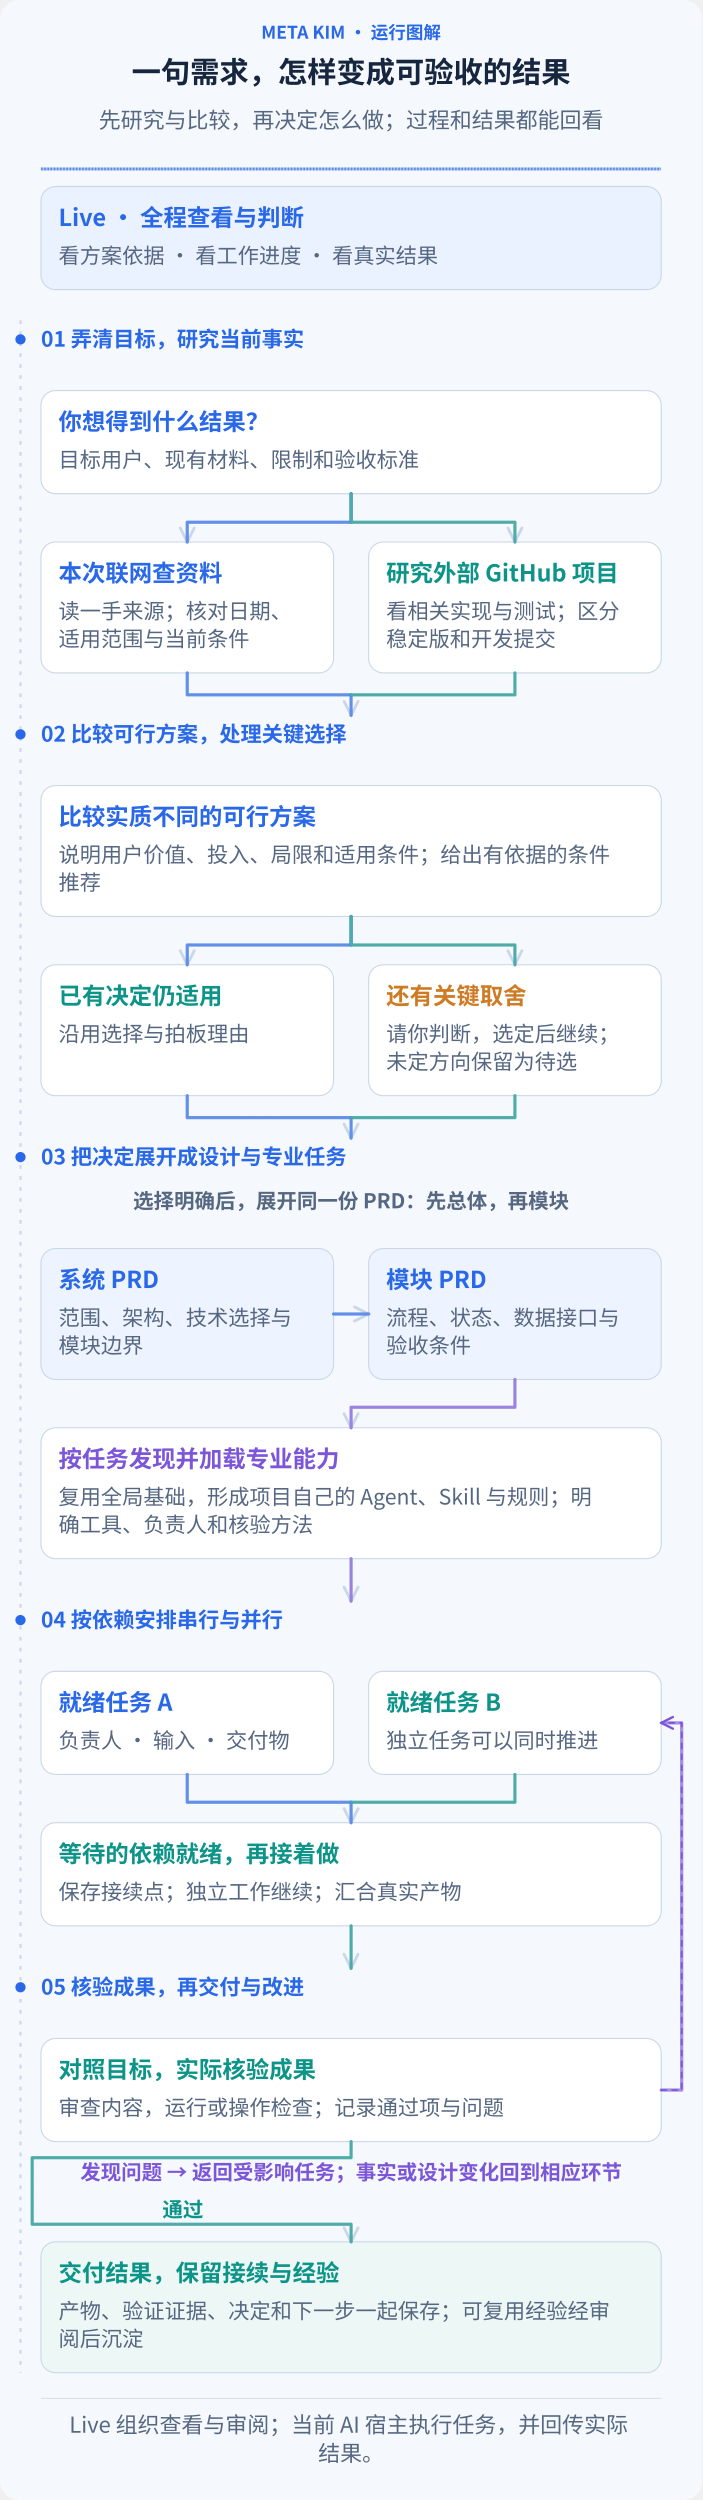
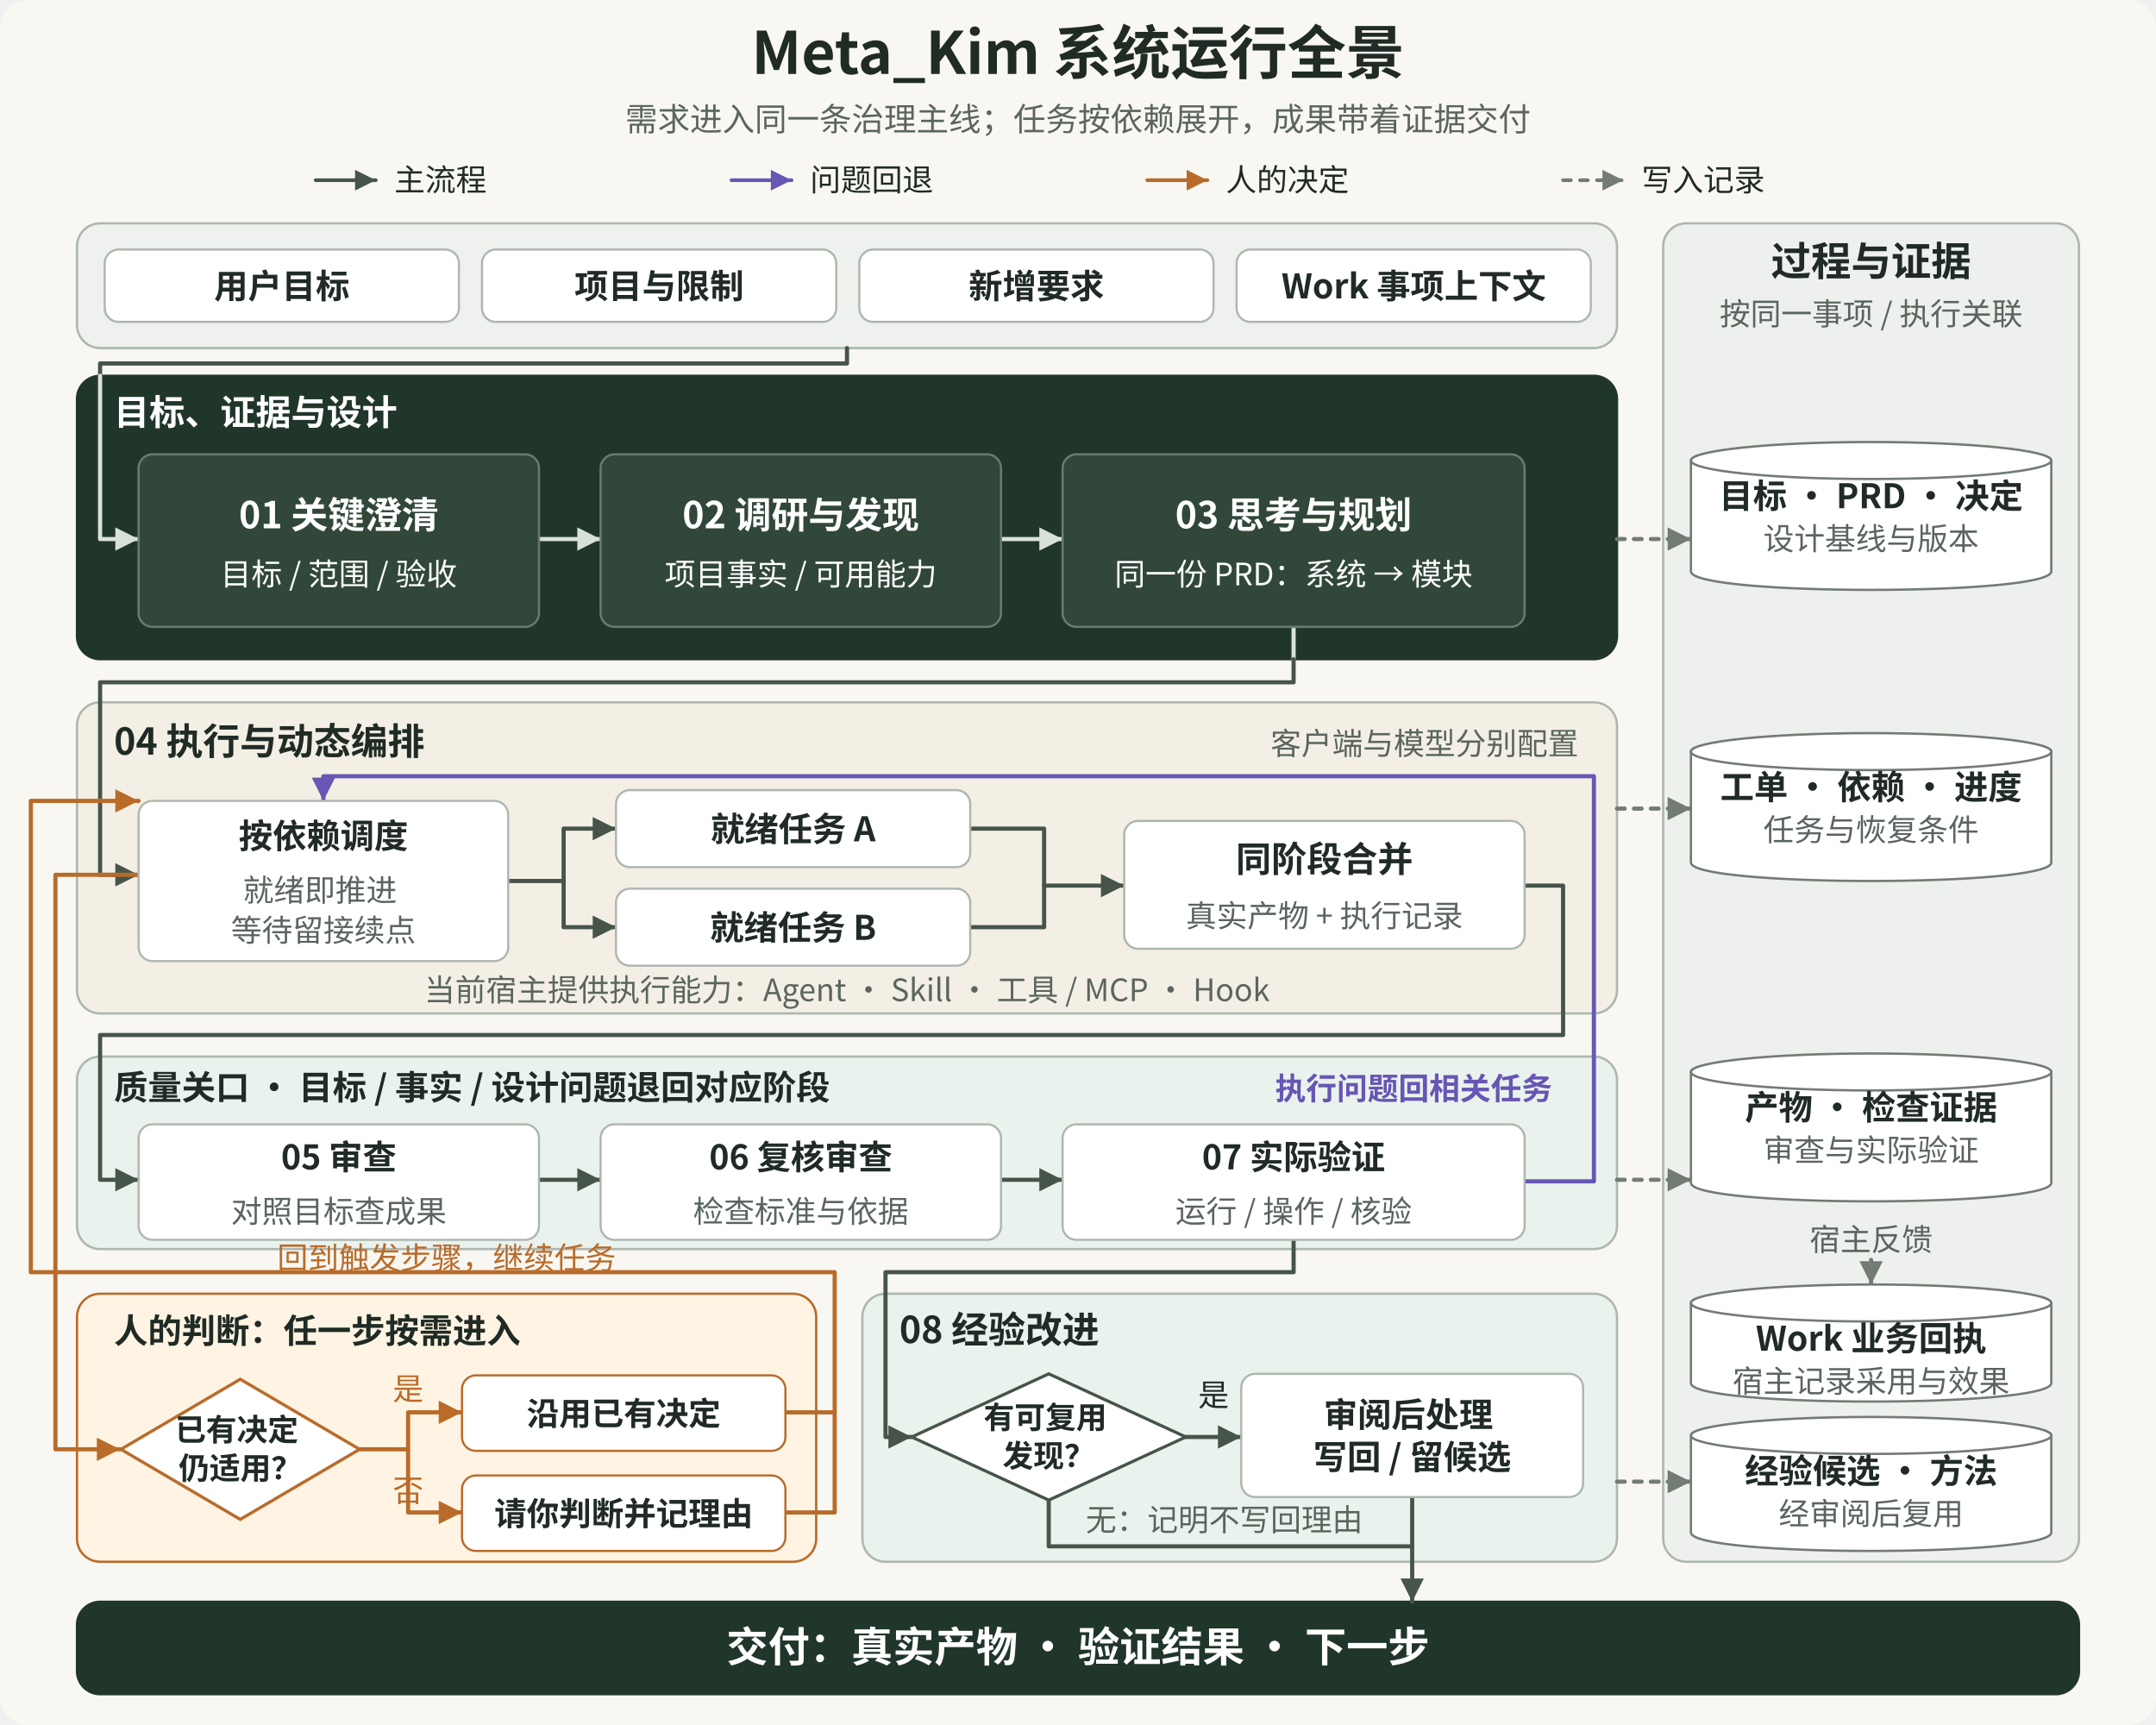
- <svg xmlns="http://www.w3.org/2000/svg" width="960" height="3418" viewBox="0 0 960 3418" role="img" aria-labelledby="title description" lang="zh-CN" xml:lang="zh-CN">
+ <svg xmlns="http://www.w3.org/2000/svg" width="1400" height="1120" viewBox="0 0 1400 1120" role="img" aria-labelledby="title desc" lang="zh-CN">
+   <style>text{font-family:"Noto Sans CJK SC","Microsoft YaHei",sans-serif}@media(prefers-reduced-motion:reduce){*{animation:none!important}}</style>
  <defs>
-     <marker id="arrow" viewBox="0 0 10 10" refX="9" refY="5" markerWidth="8" markerHeight="8" orient="auto-start-reverse">
-       <path d="M1 1L9 5L1 9" fill="none" stroke="#cad7e8" stroke-width="1.6" stroke-linecap="round" />
-     </marker>
-     <marker id="back-arrow" viewBox="0 0 10 10" refX="9" refY="5" markerWidth="8" markerHeight="8" orient="auto">
-       <path d="M1 1L9 5L1 9" fill="none" stroke="#7c56d8" stroke-width="1.6" stroke-linecap="round" />
+     <marker id="main" viewBox="0 0 10 10" refX="9" refY="5" markerWidth="7" markerHeight="7" orient="auto">
+       <path d="M1 1L9 5L1 9Z" fill="#46544a" />
+     </marker>
+     <marker id="human" viewBox="0 0 10 10" refX="9" refY="5" markerWidth="7" markerHeight="7" orient="auto">
+       <path d="M1 1L9 5L1 9Z" fill="#b96b2a" />
+     </marker>
+     <marker id="back" viewBox="0 0 10 10" refX="9" refY="5" markerWidth="7" markerHeight="7" orient="auto">
+       <path d="M1 1L9 5L1 9Z" fill="#6756b4" />
+     </marker>
+     <marker id="record" viewBox="0 0 10 10" refX="9" refY="5" markerWidth="7" markerHeight="7" orient="auto">
+       <path d="M1 1L9 5L1 9Z" fill="#737b75" />
+     </marker>
+     <marker id="light" viewBox="0 0 10 10" refX="9" refY="5" markerWidth="7" markerHeight="7" orient="auto">
+       <path d="M1 1L9 5L1 9Z" fill="#d8e1d9" />
    </marker>
  </defs>
-   <style>text{font-family:"Microsoft YaHei","Noto Sans CJK SC","PingFang SC",Arial,sans-serif}.clock{stroke-dasharray:1;stroke-dashoffset:0;animation:clock 36s linear infinite}@keyframes clock{from{stroke-dashoffset:1}to{stroke-dashoffset:0}}@keyframes m0{0%,1%{opacity:0}2.2%,97.8%{opacity:1}99%,100%{opacity:0}}.m0{opacity:0;animation:m0 36s ease-in-out infinite}
- @keyframes m1{0%,2%{opacity:0}3.2%,8.8%{opacity:1}10%,100%{opacity:0}}.m1{opacity:0;animation:m1 36s ease-in-out infinite}
- @keyframes m2{0%,11%{opacity:0}12.2%,21.8%{opacity:1}23%,100%{opacity:0}}.m2{opacity:0;animation:m2 36s ease-in-out infinite}
- @keyframes m3{0%,11%{opacity:0}12.2%,21.8%{opacity:1}23%,100%{opacity:0}}.m3{opacity:0;animation:m3 36s ease-in-out infinite}
- @keyframes m4{0%,8%{stroke-dashoffset:1;opacity:0}9%{opacity:1}14%,100%{stroke-dashoffset:0;opacity:.8}}.m4{stroke-dashoffset:0;opacity:.65;animation:m4 36s ease-in-out infinite}
- @keyframes m5{0%,8%{stroke-dashoffset:1;opacity:0}9%{opacity:1}14%,100%{stroke-dashoffset:0;opacity:.8}}.m5{stroke-dashoffset:0;opacity:.65;animation:m5 36s ease-in-out infinite}
- @keyframes m6{0%,24%{opacity:0}25.2%,34.8%{opacity:1}36%,100%{opacity:0}}.m6{opacity:0;animation:m6 36s ease-in-out infinite}
- @keyframes m7{0%,19%{stroke-dashoffset:1;opacity:0}20%{opacity:1}27%,100%{stroke-dashoffset:0;opacity:.8}}.m7{stroke-dashoffset:0;opacity:.65;animation:m7 36s ease-in-out infinite}
- @keyframes m8{0%,19%{stroke-dashoffset:1;opacity:0}20%{opacity:1}27%,100%{stroke-dashoffset:0;opacity:.8}}.m8{stroke-dashoffset:0;opacity:.65;animation:m8 36s ease-in-out infinite}
- @keyframes m9{0%,37%{opacity:0}38.2%,44.8%{opacity:1}46%,100%{opacity:0}}.m9{opacity:0;animation:m9 36s ease-in-out infinite}
- @keyframes m10{0%,37%{opacity:0}38.2%,44.8%{opacity:1}46%,100%{opacity:0}}.m10{opacity:0;animation:m10 36s ease-in-out infinite}
- @keyframes m11{0%,34%{stroke-dashoffset:1;opacity:0}35%{opacity:1}40%,100%{stroke-dashoffset:0;opacity:.8}}.m11{stroke-dashoffset:0;opacity:.65;animation:m11 36s ease-in-out infinite}
- @keyframes m12{0%,34%{stroke-dashoffset:1;opacity:0}35%{opacity:1}40%,100%{stroke-dashoffset:0;opacity:.8}}.m12{stroke-dashoffset:0;opacity:.65;animation:m12 36s ease-in-out infinite}
- @keyframes m13{0%,49%{opacity:0}50.2%,54.8%{opacity:1}56%,100%{opacity:0}}.m13{opacity:0;animation:m13 36s ease-in-out infinite}
- @keyframes m14{0%,57%{opacity:0}58.2%,62.8%{opacity:1}64%,100%{opacity:0}}.m14{opacity:0;animation:m14 36s ease-in-out infinite}
- @keyframes m15{0%,44%{stroke-dashoffset:1;opacity:0}45%{opacity:1}50%,100%{stroke-dashoffset:0;opacity:.8}}.m15{stroke-dashoffset:0;opacity:.65;animation:m15 36s ease-in-out infinite}
- @keyframes m16{0%,44%{stroke-dashoffset:1;opacity:0}45%{opacity:1}50%,100%{stroke-dashoffset:0;opacity:.8}}.m16{stroke-dashoffset:0;opacity:.65;animation:m16 36s ease-in-out infinite}
- @keyframes m17{0%,54%{stroke-dashoffset:1;opacity:0}55%{opacity:1}60%,100%{stroke-dashoffset:0;opacity:.8}}.m17{stroke-dashoffset:0;opacity:.65;animation:m17 36s ease-in-out infinite}
- @keyframes m18{0%,65%{opacity:0}66.2%,72.8%{opacity:1}74%,100%{opacity:0}}.m18{opacity:0;animation:m18 36s ease-in-out infinite}
- @keyframes m19{0%,62%{stroke-dashoffset:1;opacity:0}63%{opacity:1}67%,100%{stroke-dashoffset:0;opacity:.8}}.m19{stroke-dashoffset:0;opacity:.65;animation:m19 36s ease-in-out infinite}
- @keyframes m20{0%,75%{opacity:0}76.2%,81.8%{opacity:1}83%,100%{opacity:0}}.m20{opacity:0;animation:m20 36s ease-in-out infinite}
- @keyframes m21{0%,75%{opacity:0}76.2%,81.8%{opacity:1}83%,100%{opacity:0}}.m21{opacity:0;animation:m21 36s ease-in-out infinite}
- @keyframes m22{0%,71%{stroke-dashoffset:1;opacity:0}72%{opacity:1}76%,100%{stroke-dashoffset:0;opacity:.8}}.m22{stroke-dashoffset:0;opacity:.65;animation:m22 36s ease-in-out infinite}
- @keyframes m23{0%,82%{opacity:0}83.2%,85.8%{opacity:1}87%,100%{opacity:0}}.m23{opacity:0;animation:m23 36s ease-in-out infinite}
- @keyframes m24{0%,79%{stroke-dashoffset:1;opacity:0}80%{opacity:1}84%,100%{stroke-dashoffset:0;opacity:.8}}.m24{stroke-dashoffset:0;opacity:.65;animation:m24 36s ease-in-out infinite}
- @keyframes m25{0%,79%{stroke-dashoffset:1;opacity:0}80%{opacity:1}84%,100%{stroke-dashoffset:0;opacity:.8}}.m25{stroke-dashoffset:0;opacity:.65;animation:m25 36s ease-in-out infinite}
- @keyframes m26{0%,87%{opacity:0}88.2%,91.8%{opacity:1}93%,100%{opacity:0}}.m26{opacity:0;animation:m26 36s ease-in-out infinite}
- @keyframes m27{0%,85%{stroke-dashoffset:1;opacity:0}86%{opacity:1}89%,100%{stroke-dashoffset:0;opacity:.8}}.m27{stroke-dashoffset:0;opacity:.65;animation:m27 36s ease-in-out infinite}
- @keyframes m28{0%,90%{stroke-dashoffset:1;opacity:0}91%{opacity:1}94%{stroke-dashoffset:0;opacity:1}96%,100%{stroke-dashoffset:0;opacity:0}}.m28{stroke-dashoffset:0;opacity:.65;animation:m28 36s ease-in-out infinite}
- @keyframes m29{0%,94%{opacity:0}95.2%,97.8%{opacity:1}99%,100%{opacity:0}}.m29{opacity:0;animation:m29 36s ease-in-out infinite}
- @keyframes m30{0%,93%{stroke-dashoffset:1;opacity:0}94%{opacity:1}98%,100%{stroke-dashoffset:0;opacity:.8}}.m30{stroke-dashoffset:0;opacity:.65;animation:m30 36s ease-in-out infinite}@media(prefers-reduced-motion:reduce){*{animation:none!important}.focus,.clock{display:none}.completed{opacity:1}.progress{transform:scaleX(1)}.transfer{stroke-dashoffset:0;opacity:.45}}</style>
-   <rect width="960" height="3418" rx="26" fill="#f5f8fc" />
-   <path d="M28 438V3244" fill="none" stroke="#c9d8f0" stroke-width="3" stroke-dasharray="5 10" />
-   <text x="480" y="53" font-size="24" font-weight="700" fill="#2968e8" text-anchor="middle">
-     <tspan x="480" dy="0">META KIM · 运行图解</tspan>
-   </text>
-   <text x="480" y="113" font-size="40" font-weight="750" fill="#17263f" text-anchor="middle">
-     <tspan x="480" dy="0">一句需求，怎样变成可验收的结果</tspan>
-   </text>
-   <text x="480" y="175" font-size="30" font-weight="450" fill="#566782" text-anchor="middle">
-     <tspan x="480" dy="0">先研究与比较，再决定怎么做；过程和结果都能回看</tspan>
-   </text>
-   <path d="M56 231H904" stroke="#dce5f2" stroke-width="4" />
-   <path class="clock" pathLength="1" d="M56 231H904" stroke="#2968e8" stroke-width="4" />
-   <g class="node" data-label="Live · 全程查看与判断" data-box="56,255,848,141">
-     <rect x="56" y="255" width="848" height="141" rx="20" fill="#eaf1ff" stroke="#cad7e8" stroke-width="1.5" />
-     <rect class="focus m0" x="56" y="255" width="848" height="141" rx="20" fill="#2968e8" fill-opacity=".045" stroke="#2968e8" stroke-width="3" />
-     <text x="80" y="309" font-size="32" font-weight="700" fill="#2968e8" text-anchor="start">
-       <tspan x="80" dy="0">Live · 全程查看与判断</tspan>
-     </text>
-     <text x="80" y="360" font-size="29" font-weight="450" fill="#566782" text-anchor="start">
-       <tspan x="80" dy="0">看方案依据 · 看工作进度 · 看真实结果</tspan>
-     </text>
-   </g>
-   <circle cx="28" cy="464" r="7" fill="#2968e8" />
-   <text x="56" y="474" font-size="29" font-weight="700" fill="#2968e8" text-anchor="start">
-     <tspan x="56" dy="0">01  弄清目标，研究当前事实</tspan>
-   </text>
-   <g class="node" data-label="你想得到什么结果？" data-box="56,534,848,141">
-     <rect x="56" y="534" width="848" height="141" rx="20" fill="#fff" stroke="#cad7e8" stroke-width="1.5" />
-     <rect class="focus m1" x="56" y="534" width="848" height="141" rx="20" fill="#2968e8" fill-opacity=".045" stroke="#2968e8" stroke-width="3" />
-     <text x="80" y="588" font-size="32" font-weight="700" fill="#2968e8" text-anchor="start">
-       <tspan x="80" dy="0">你想得到什么结果？</tspan>
-     </text>
-     <text x="80" y="639" font-size="29" font-weight="450" fill="#566782" text-anchor="start">
-       <tspan x="80" dy="0">目标用户、现有材料、限制和验收标准</tspan>
-     </text>
-   </g>
-   <g class="node" data-label="本次联网查资料" data-box="56,741,400,179">
-     <rect x="56" y="741" width="400" height="179" rx="20" fill="#fff" stroke="#cad7e8" stroke-width="1.5" />
-     <rect class="focus m2" x="56" y="741" width="400" height="179" rx="20" fill="#2968e8" fill-opacity=".045" stroke="#2968e8" stroke-width="3" />
-     <text x="80" y="795" font-size="32" font-weight="700" fill="#2968e8" text-anchor="start">
-       <tspan x="80" dy="0">本次联网查资料</tspan>
-     </text>
-     <text x="80" y="846" font-size="29" font-weight="450" fill="#566782" text-anchor="start">
-       <tspan x="80" dy="0">读一手来源；核对日期、</tspan>
-       <tspan x="80" dy="38">适用范围与当前条件</tspan>
-     </text>
-   </g>
-   <g class="node" data-label="研究外部 GitHub 项目" data-box="504,741,400,179">
-     <rect x="504" y="741" width="400" height="179" rx="20" fill="#fff" stroke="#cad7e8" stroke-width="1.5" />
-     <rect class="focus m3" x="504" y="741" width="400" height="179" rx="20" fill="#0d9488" fill-opacity=".045" stroke="#0d9488" stroke-width="3" />
-     <text x="528" y="795" font-size="32" font-weight="700" fill="#0d9488" text-anchor="start">
-       <tspan x="528" dy="0">研究外部 GitHub 项目</tspan>
-     </text>
-     <text x="528" y="846" font-size="29" font-weight="450" fill="#566782" text-anchor="start">
-       <tspan x="528" dy="0">看相关实现与测试；区分</tspan>
-       <tspan x="528" dy="38">稳定版和开发提交</tspan>
-     </text>
-   </g>
-   <path d="M480 675V714H256V741" fill="none" stroke="#cad7e8" stroke-width="3" stroke-linecap="round" stroke-linejoin="round" marker-end="url(#arrow)" />
-   <path class="transfer m4" pathLength="1" d="M480 675V714H256V741" fill="none" stroke="#2968e8" stroke-width="4.5" stroke-dasharray="1" stroke-linecap="round" stroke-linejoin="round" />
-   <path d="M480 675V714H704V741" fill="none" stroke="#cad7e8" stroke-width="3" stroke-linecap="round" stroke-linejoin="round" marker-end="url(#arrow)" />
-   <path class="transfer m5" pathLength="1" d="M480 675V714H704V741" fill="none" stroke="#0d9488" stroke-width="4.5" stroke-dasharray="1" stroke-linecap="round" stroke-linejoin="round" />
-   <circle cx="28" cy="1004" r="7" fill="#2968e8" />
-   <text x="56" y="1014" font-size="29" font-weight="700" fill="#2968e8" text-anchor="start">
-     <tspan x="56" dy="0">02  比较可行方案，处理关键选择</tspan>
-   </text>
-   <g class="node" data-label="比较实质不同的可行方案" data-box="56,1074,848,179">
-     <rect x="56" y="1074" width="848" height="179" rx="20" fill="#fff" stroke="#cad7e8" stroke-width="1.5" />
-     <rect class="focus m6" x="56" y="1074" width="848" height="179" rx="20" fill="#2968e8" fill-opacity=".045" stroke="#2968e8" stroke-width="3" />
-     <text x="80" y="1128" font-size="32" font-weight="700" fill="#2968e8" text-anchor="start">
-       <tspan x="80" dy="0">比较实质不同的可行方案</tspan>
-     </text>
-     <text x="80" y="1179" font-size="29" font-weight="450" fill="#566782" text-anchor="start">
-       <tspan x="80" dy="0">说明用户价值、投入、局限和适用条件；给出有依据的条件</tspan>
-       <tspan x="80" dy="38">推荐</tspan>
-     </text>
-   </g>
-   <path d="M256 920V950H480V978" fill="none" stroke="#cad7e8" stroke-width="3" stroke-linecap="round" stroke-linejoin="round" marker-end="url(#arrow)" />
-   <path class="transfer m7" pathLength="1" d="M256 920V950H480V978" fill="none" stroke="#2968e8" stroke-width="4.5" stroke-dasharray="1" stroke-linecap="round" stroke-linejoin="round" />
-   <path d="M704 920V950H480" fill="none" stroke="#cad7e8" stroke-width="3" stroke-linecap="round" stroke-linejoin="round" />
-   <path class="transfer m8" pathLength="1" d="M704 920V950H480" fill="none" stroke="#0d9488" stroke-width="4.5" stroke-dasharray="1" stroke-linecap="round" stroke-linejoin="round" />
-   <g class="node" data-label="已有决定仍适用" data-box="56,1319,400,179">
-     <rect x="56" y="1319" width="400" height="179" rx="20" fill="#fff" stroke="#cad7e8" stroke-width="1.5" />
-     <rect class="focus m9" x="56" y="1319" width="400" height="179" rx="20" fill="#0d9488" fill-opacity=".045" stroke="#0d9488" stroke-width="3" />
-     <text x="80" y="1373" font-size="32" font-weight="700" fill="#0d9488" text-anchor="start">
-       <tspan x="80" dy="0">已有决定仍适用</tspan>
-     </text>
-     <text x="80" y="1424" font-size="29" font-weight="450" fill="#566782" text-anchor="start">
-       <tspan x="80" dy="0">沿用选择与拍板理由</tspan>
-     </text>
-   </g>
-   <g class="node" data-label="还有关键取舍" data-box="504,1319,400,179">
-     <rect x="504" y="1319" width="400" height="179" rx="20" fill="#fff" stroke="#cad7e8" stroke-width="1.5" />
-     <rect class="focus m10" x="504" y="1319" width="400" height="179" rx="20" fill="#ce7b24" fill-opacity=".045" stroke="#ce7b24" stroke-width="3" />
-     <text x="528" y="1373" font-size="32" font-weight="700" fill="#ce7b24" text-anchor="start">
-       <tspan x="528" dy="0">还有关键取舍</tspan>
-     </text>
-     <text x="528" y="1424" font-size="29" font-weight="450" fill="#566782" text-anchor="start">
-       <tspan x="528" dy="0">请你判断，选定后继续；</tspan>
-       <tspan x="528" dy="38">未定方向保留为待选</tspan>
-     </text>
-   </g>
-   <path d="M480 1253V1292H256V1319" fill="none" stroke="#cad7e8" stroke-width="3" stroke-linecap="round" stroke-linejoin="round" marker-end="url(#arrow)" />
-   <path class="transfer m11" pathLength="1" d="M480 1253V1292H256V1319" fill="none" stroke="#2968e8" stroke-width="4.5" stroke-dasharray="1" stroke-linecap="round" stroke-linejoin="round" />
-   <path d="M480 1253V1292H704V1319" fill="none" stroke="#cad7e8" stroke-width="3" stroke-linecap="round" stroke-linejoin="round" marker-end="url(#arrow)" />
-   <path class="transfer m12" pathLength="1" d="M480 1253V1292H704V1319" fill="none" stroke="#0d9488" stroke-width="4.5" stroke-dasharray="1" stroke-linecap="round" stroke-linejoin="round" />
-   <circle cx="28" cy="1582" r="7" fill="#2968e8" />
-   <text x="56" y="1592" font-size="29" font-weight="700" fill="#2968e8" text-anchor="start">
-     <tspan x="56" dy="0">03  把决定展开成设计与专业任务</tspan>
-   </text>
-   <text x="480" y="1652" font-size="28" font-weight="650" fill="#566782" text-anchor="middle">
-     <tspan x="480" dy="0">选择明确后，展开同一份 PRD：先总体，再模块</tspan>
-   </text>
-   <g class="node" data-label="系统 PRD" data-box="56,1707,400,179">
-     <rect x="56" y="1707" width="400" height="179" rx="20" fill="#eef4ff" stroke="#cad7e8" stroke-width="1.5" />
-     <rect class="focus m13" x="56" y="1707" width="400" height="179" rx="20" fill="#2968e8" fill-opacity=".045" stroke="#2968e8" stroke-width="3" />
-     <text x="80" y="1761" font-size="32" font-weight="700" fill="#2968e8" text-anchor="start">
-       <tspan x="80" dy="0">系统 PRD</tspan>
-     </text>
-     <text x="80" y="1812" font-size="29" font-weight="450" fill="#566782" text-anchor="start">
-       <tspan x="80" dy="0">范围、架构、技术选择与</tspan>
-       <tspan x="80" dy="38">模块边界</tspan>
-     </text>
-   </g>
-   <g class="node" data-label="模块 PRD" data-box="504,1707,400,179">
-     <rect x="504" y="1707" width="400" height="179" rx="20" fill="#eef4ff" stroke="#cad7e8" stroke-width="1.5" />
-     <rect class="focus m14" x="504" y="1707" width="400" height="179" rx="20" fill="#2968e8" fill-opacity=".045" stroke="#2968e8" stroke-width="3" />
-     <text x="528" y="1761" font-size="32" font-weight="700" fill="#2968e8" text-anchor="start">
-       <tspan x="528" dy="0">模块 PRD</tspan>
-     </text>
-     <text x="528" y="1812" font-size="29" font-weight="450" fill="#566782" text-anchor="start">
-       <tspan x="528" dy="0">流程、状态、数据接口与</tspan>
-       <tspan x="528" dy="38">验收条件</tspan>
-     </text>
-   </g>
-   <path d="M256 1498V1528H480V1556" fill="none" stroke="#cad7e8" stroke-width="3" stroke-linecap="round" stroke-linejoin="round" marker-end="url(#arrow)" />
-   <path class="transfer m15" pathLength="1" d="M256 1498V1528H480V1556" fill="none" stroke="#2968e8" stroke-width="4.5" stroke-dasharray="1" stroke-linecap="round" stroke-linejoin="round" />
-   <path d="M704 1498V1528H480" fill="none" stroke="#cad7e8" stroke-width="3" stroke-linecap="round" stroke-linejoin="round" />
-   <path class="transfer m16" pathLength="1" d="M704 1498V1528H480" fill="none" stroke="#0d9488" stroke-width="4.5" stroke-dasharray="1" stroke-linecap="round" stroke-linejoin="round" />
-   <path d="M456 1796.5H504" fill="none" stroke="#cad7e8" stroke-width="3" stroke-linecap="round" stroke-linejoin="round" marker-end="url(#arrow)" />
-   <path class="transfer m17" pathLength="1" d="M456 1796.5H504" fill="none" stroke="#2968e8" stroke-width="4.5" stroke-dasharray="1" stroke-linecap="round" stroke-linejoin="round" />
-   <g class="node" data-label="按任务发现并加载专业能力" data-box="56,1952,848,179">
-     <rect x="56" y="1952" width="848" height="179" rx="20" fill="#fff" stroke="#cad7e8" stroke-width="1.5" />
-     <rect class="focus m18" x="56" y="1952" width="848" height="179" rx="20" fill="#7c56d8" fill-opacity=".045" stroke="#7c56d8" stroke-width="3" />
-     <text x="80" y="2006" font-size="32" font-weight="700" fill="#7c56d8" text-anchor="start">
-       <tspan x="80" dy="0">按任务发现并加载专业能力</tspan>
-     </text>
-     <text x="80" y="2057" font-size="29" font-weight="450" fill="#566782" text-anchor="start">
-       <tspan x="80" dy="0">复用全局基础，形成项目自己的 Agent、Skill 与规则；明</tspan>
-       <tspan x="80" dy="38">确工具、负责人和核验方法</tspan>
-     </text>
-   </g>
-   <path d="M704 1886V1924H480V1952" fill="none" stroke="#cad7e8" stroke-width="3" stroke-linecap="round" stroke-linejoin="round" marker-end="url(#arrow)" />
-   <path class="transfer m19" pathLength="1" d="M704 1886V1924H480V1952" fill="none" stroke="#7c56d8" stroke-width="4.5" stroke-dasharray="1" stroke-linecap="round" stroke-linejoin="round" />
-   <circle cx="28" cy="2215" r="7" fill="#2968e8" />
-   <text x="56" y="2225" font-size="29" font-weight="700" fill="#2968e8" text-anchor="start">
-     <tspan x="56" dy="0">04  按依赖安排串行与并行</tspan>
-   </text>
-   <g class="node" data-label="就绪任务 A" data-box="56,2285,400,141">
-     <rect x="56" y="2285" width="400" height="141" rx="20" fill="#fff" stroke="#cad7e8" stroke-width="1.5" />
-     <rect class="focus m20" x="56" y="2285" width="400" height="141" rx="20" fill="#2968e8" fill-opacity=".045" stroke="#2968e8" stroke-width="3" />
-     <text x="80" y="2339" font-size="32" font-weight="700" fill="#2968e8" text-anchor="start">
-       <tspan x="80" dy="0">就绪任务 A</tspan>
-     </text>
-     <text x="80" y="2390" font-size="29" font-weight="450" fill="#566782" text-anchor="start">
-       <tspan x="80" dy="0">负责人 · 输入 · 交付物</tspan>
-     </text>
-   </g>
-   <g class="node" data-label="就绪任务 B" data-box="504,2285,400,141">
-     <rect x="504" y="2285" width="400" height="141" rx="20" fill="#fff" stroke="#cad7e8" stroke-width="1.5" />
-     <rect class="focus m21" x="504" y="2285" width="400" height="141" rx="20" fill="#0d9488" fill-opacity=".045" stroke="#0d9488" stroke-width="3" />
-     <text x="528" y="2339" font-size="32" font-weight="700" fill="#0d9488" text-anchor="start">
-       <tspan x="528" dy="0">就绪任务 B</tspan>
-     </text>
-     <text x="528" y="2390" font-size="29" font-weight="450" fill="#566782" text-anchor="start">
-       <tspan x="528" dy="0">独立任务可以同时推进</tspan>
-     </text>
-   </g>
-   <path d="M480 2131V2189" fill="none" stroke="#cad7e8" stroke-width="3" stroke-linecap="round" stroke-linejoin="round" marker-end="url(#arrow)" />
-   <path class="transfer m22" pathLength="1" d="M480 2131V2189" fill="none" stroke="#7c56d8" stroke-width="4.5" stroke-dasharray="1" stroke-linecap="round" stroke-linejoin="round" />
-   <g class="node" data-label="等待的依赖就绪，再接着做" data-box="56,2492,848,141">
-     <rect x="56" y="2492" width="848" height="141" rx="20" fill="#fff" stroke="#cad7e8" stroke-width="1.5" />
-     <rect class="focus m23" x="56" y="2492" width="848" height="141" rx="20" fill="#0d9488" fill-opacity=".045" stroke="#0d9488" stroke-width="3" />
-     <text x="80" y="2546" font-size="32" font-weight="700" fill="#0d9488" text-anchor="start">
-       <tspan x="80" dy="0">等待的依赖就绪，再接着做</tspan>
-     </text>
-     <text x="80" y="2597" font-size="29" font-weight="450" fill="#566782" text-anchor="start">
-       <tspan x="80" dy="0">保存接续点；独立工作继续；汇合真实产物</tspan>
-     </text>
-   </g>
-   <path d="M256 2426V2464H480V2492" fill="none" stroke="#cad7e8" stroke-width="3" stroke-linecap="round" stroke-linejoin="round" marker-end="url(#arrow)" />
-   <path class="transfer m24" pathLength="1" d="M256 2426V2464H480V2492" fill="none" stroke="#2968e8" stroke-width="4.5" stroke-dasharray="1" stroke-linecap="round" stroke-linejoin="round" />
-   <path d="M704 2426V2464H480" fill="none" stroke="#cad7e8" stroke-width="3" stroke-linecap="round" stroke-linejoin="round" />
-   <path class="transfer m25" pathLength="1" d="M704 2426V2464H480" fill="none" stroke="#0d9488" stroke-width="4.5" stroke-dasharray="1" stroke-linecap="round" stroke-linejoin="round" />
-   <circle cx="28" cy="2717" r="7" fill="#2968e8" />
-   <text x="56" y="2727" font-size="29" font-weight="700" fill="#2968e8" text-anchor="start">
-     <tspan x="56" dy="0">05  核验成果，再交付与改进</tspan>
-   </text>
-   <g class="node" data-label="对照目标，实际核验成果" data-box="56,2787,848,141">
-     <rect x="56" y="2787" width="848" height="141" rx="20" fill="#fff" stroke="#cad7e8" stroke-width="1.5" />
-     <rect class="focus m26" x="56" y="2787" width="848" height="141" rx="20" fill="#0d9488" fill-opacity=".045" stroke="#0d9488" stroke-width="3" />
-     <text x="80" y="2841" font-size="32" font-weight="700" fill="#0d9488" text-anchor="start">
-       <tspan x="80" dy="0">对照目标，实际核验成果</tspan>
-     </text>
-     <text x="80" y="2892" font-size="29" font-weight="450" fill="#566782" text-anchor="start">
-       <tspan x="80" dy="0">审查内容，运行或操作检查；记录通过项与问题</tspan>
-     </text>
-   </g>
-   <path d="M480 2633V2691" fill="none" stroke="#cad7e8" stroke-width="3" stroke-linecap="round" stroke-linejoin="round" marker-end="url(#arrow)" />
-   <path class="transfer m27" pathLength="1" d="M480 2633V2691" fill="none" stroke="#0d9488" stroke-width="4.5" stroke-dasharray="1" stroke-linecap="round" stroke-linejoin="round" />
-   <text x="480" y="2980" font-size="28" font-weight="650" fill="#7c56d8" text-anchor="middle">
-     <tspan x="480" dy="0">发现问题 → 返回受影响任务；事实或设计变化回到相应环节</tspan>
-   </text>
-   <path d="M904 2857.5H932V2355.5H904" fill="none" stroke="#7c56d8" stroke-width="2.5" stroke-linecap="round" stroke-linejoin="round" stroke-dasharray="7 8" marker-end="url(#back-arrow)" />
-   <path class="transfer m28" pathLength="1" d="M904 2857.5H932V2355.5H904" fill="none" stroke="#7c56d8" stroke-width="4.5" stroke-dasharray="1" stroke-linecap="round" stroke-linejoin="round" />
-   <g class="node" data-label="交付结果，保留接续与经验" data-box="56,3065,848,179">
-     <rect x="56" y="3065" width="848" height="179" rx="20" fill="#edf8f6" stroke="#cad7e8" stroke-width="1.5" />
-     <rect class="focus m29" x="56" y="3065" width="848" height="179" rx="20" fill="#0d9488" fill-opacity=".045" stroke="#0d9488" stroke-width="3" />
-     <text x="80" y="3119" font-size="32" font-weight="700" fill="#0d9488" text-anchor="start">
-       <tspan x="80" dy="0">交付结果，保留接续与经验</tspan>
-     </text>
-     <text x="80" y="3170" font-size="29" font-weight="450" fill="#566782" text-anchor="start">
-       <tspan x="80" dy="0">产物、验证证据、决定和下一步一起保存；可复用经验经审</tspan>
-       <tspan x="80" dy="38">阅后沉淀</tspan>
-     </text>
-   </g>
-   <path d="M480 2928V2950H44V3041H480V3065" fill="none" stroke="#cad7e8" stroke-width="3" stroke-linecap="round" stroke-linejoin="round" marker-end="url(#arrow)" />
-   <path class="transfer m30" pathLength="1" d="M480 2928V2950H44V3041H480V3065" fill="none" stroke="#0d9488" stroke-width="4.5" stroke-dasharray="1" stroke-linecap="round" stroke-linejoin="round" />
-   <text x="250" y="3031" font-size="28" font-weight="700" fill="#0d9488" text-anchor="middle">
-     <tspan x="250" dy="0">通过</tspan>
-   </text>
-   <path d="M56 3279H904" stroke="#cad7e8" />
-   <text x="480" y="3326" font-size="30" font-weight="450" fill="#566782" text-anchor="middle">
-     <tspan x="480" dy="0">Live 组织查看与审阅；当前 AI 宿主执行任务，并回传实际</tspan>
-     <tspan x="480" dy="39">结果。</tspan>
+   <rect width="1400" height="1120" rx="18" fill="#f8f7f2" />
+   <rect x="50" y="145" width="1000" height="81" rx="15" fill="#eef1ed" stroke="#aeb7af" stroke-width="1.5" />
+   <rect x="50" y="244" width="1000" height="184" rx="15" fill="#21362b" stroke="#21362b" stroke-width="1.5" />
+   <rect x="50" y="456" width="1000" height="202" rx="15" fill="#f3efe4" stroke="#aeb7af" stroke-width="1.5" />
+   <rect x="50" y="686" width="1000" height="125" rx="15" fill="#eaf2ed" stroke="#aeb7af" stroke-width="1.5" />
+   <rect x="50" y="840" width="480" height="174" rx="15" fill="#fff4e3" stroke="#b96b2a" stroke-width="1.5" />
+   <rect x="560" y="840" width="490" height="174" rx="15" fill="#eaf2ed" stroke="#aeb7af" stroke-width="1.5" />
+   <rect x="1080" y="145" width="270" height="869" rx="15" fill="#edf0ed" stroke="#aeb7af" stroke-width="1.5" />
+   <rect x="50" y="1040" width="1300" height="60" rx="15" fill="#21362b" stroke="#21362b" stroke-width="1.5" />
+   <path d="M205 117 L244 117" fill="none" stroke="#46544a" stroke-width="2.4" stroke-linecap="round" stroke-linejoin="round" marker-end="url(#main)" />
+   <path d="M475 117 L514 117" fill="none" stroke="#6756b4" stroke-width="2.4" stroke-linecap="round" stroke-linejoin="round" marker-end="url(#back)" />
+   <path d="M745 117 L784 117" fill="none" stroke="#b96b2a" stroke-width="2.4" stroke-linecap="round" stroke-linejoin="round" marker-end="url(#human)" />
+   <path d="M1015 117 L1054 117" fill="none" stroke="#737b75" stroke-width="2.4" stroke-linecap="round" stroke-linejoin="round" stroke-dasharray="5 6" marker-end="url(#record)" />
+   <path d="M550 226 L550 236 L65 236 L65 244" fill="none" stroke="#46544a" stroke-width="2.7" stroke-linecap="round" stroke-linejoin="round" />
+   <path d="M65 244 L65 350 L90 350" fill="none" stroke="#d8e1d9" stroke-width="2.7" stroke-linecap="round" stroke-linejoin="round" marker-end="url(#light)" />
+   <path d="M350 350 L390 350" fill="none" stroke="#d8e1d9" stroke-width="2.7" stroke-linecap="round" stroke-linejoin="round" marker-end="url(#light)" />
+   <path d="M650 350 L690 350" fill="none" stroke="#d8e1d9" stroke-width="2.7" stroke-linecap="round" stroke-linejoin="round" marker-end="url(#light)" />
+   <path d="M840 407 L840 428" fill="none" stroke="#d8e1d9" stroke-width="2.7" stroke-linecap="round" stroke-linejoin="round" />
+   <path d="M840 428 L840 443 L65 443 L65 568 L90 568" fill="none" stroke="#46544a" stroke-width="2.7" stroke-linecap="round" stroke-linejoin="round" marker-end="url(#main)" />
+   <path d="M330 572 L366 572 L366 538 L400 538" fill="none" stroke="#46544a" stroke-width="2.7" stroke-linecap="round" stroke-linejoin="round" marker-end="url(#main)" />
+   <path d="M366 572 L366 602 L400 602" fill="none" stroke="#46544a" stroke-width="2.7" stroke-linecap="round" stroke-linejoin="round" marker-end="url(#main)" />
+   <path d="M630 538 L678 538 L678 575 L730 575" fill="none" stroke="#46544a" stroke-width="2.7" stroke-linecap="round" stroke-linejoin="round" marker-end="url(#main)" />
+   <path d="M630 602 L678 602 L678 575" fill="none" stroke="#46544a" stroke-width="2.7" stroke-linecap="round" stroke-linejoin="round" />
+   <path d="M990 575 L1015 575 L1015 672 L65 672 L65 766 L90 766" fill="none" stroke="#46544a" stroke-width="2.7" stroke-linecap="round" stroke-linejoin="round" marker-end="url(#main)" />
+   <path d="M350 766 L390 766" fill="none" stroke="#46544a" stroke-width="2.7" stroke-linecap="round" stroke-linejoin="round" marker-end="url(#main)" />
+   <path d="M650 766 L690 766" fill="none" stroke="#46544a" stroke-width="2.7" stroke-linecap="round" stroke-linejoin="round" marker-end="url(#main)" />
+   <path d="M990 767 L1035 767 L1035 504 L210 504 L210 520" fill="none" stroke="#6756b4" stroke-width="2.7" stroke-linecap="round" stroke-linejoin="round" marker-end="url(#back)" />
+   <path d="M90 568 L36 568 L36 941 L78 941" fill="none" stroke="#b96b2a" stroke-width="2.7" stroke-linecap="round" stroke-linejoin="round" marker-end="url(#human)" />
+   <path d="M234 941 L265 941 L265 917 L300 917" fill="none" stroke="#b96b2a" stroke-width="2.7" stroke-linecap="round" stroke-linejoin="round" marker-end="url(#human)" />
+   <path d="M265 941 L265 982 L300 982" fill="none" stroke="#b96b2a" stroke-width="2.7" stroke-linecap="round" stroke-linejoin="round" marker-end="url(#human)" />
+   <path d="M510 917 L542 917 L542 826 L20 826 L20 520 L90 520" fill="none" stroke="#b96b2a" stroke-width="2.7" stroke-linecap="round" stroke-linejoin="round" marker-end="url(#human)" />
+   <path d="M510 982 L542 982 L542 917" fill="none" stroke="#b96b2a" stroke-width="2.7" stroke-linecap="round" stroke-linejoin="round" />
+   <path d="M840 799 L840 826 L575 826 L575 933 L592 933" fill="none" stroke="#46544a" stroke-width="2.7" stroke-linecap="round" stroke-linejoin="round" marker-end="url(#main)" />
+   <path d="M770 933 L806 933" fill="none" stroke="#46544a" stroke-width="2.7" stroke-linecap="round" stroke-linejoin="round" marker-end="url(#main)" />
+   <path d="M681 974 L681 1004 L917 1004" fill="none" stroke="#46544a" stroke-width="2.7" stroke-linecap="round" stroke-linejoin="round" />
+   <path d="M917 972 L917 1040" fill="none" stroke="#46544a" stroke-width="2.7" stroke-linecap="round" stroke-linejoin="round" marker-end="url(#main)" />
+   <path d="M1215 818 L1215 834" fill="none" stroke="#737b75" stroke-width="2.7" stroke-linecap="round" stroke-linejoin="round" stroke-dasharray="5 6" marker-end="url(#record)" />
+   <path d="M1050 350 L1098 350" fill="none" stroke="#737b75" stroke-width="2.7" stroke-linecap="round" stroke-linejoin="round" stroke-dasharray="5 6" marker-end="url(#record)" />
+   <path d="M1050 525 L1098 525" fill="none" stroke="#737b75" stroke-width="2.7" stroke-linecap="round" stroke-linejoin="round" stroke-dasharray="5 6" marker-end="url(#record)" />
+   <path d="M1050 766 L1098 766" fill="none" stroke="#737b75" stroke-width="2.7" stroke-linecap="round" stroke-linejoin="round" stroke-dasharray="5 6" marker-end="url(#record)" />
+   <path d="M1050 962 L1098 962" fill="none" stroke="#737b75" stroke-width="2.7" stroke-linecap="round" stroke-linejoin="round" stroke-dasharray="5 6" marker-end="url(#record)" />
+   <g data-box="68,162,230,47" data-label="用户目标">
+     <rect x="68" y="162" width="230" height="47" rx="9" fill="#fff" stroke="#aeb7af" stroke-width="1.4" />
+   </g>
+   <g data-box="313,162,230,47" data-label="项目与限制">
+     <rect x="313" y="162" width="230" height="47" rx="9" fill="#fff" stroke="#aeb7af" stroke-width="1.4" />
+   </g>
+   <g data-box="558,162,230,47" data-label="新增要求">
+     <rect x="558" y="162" width="230" height="47" rx="9" fill="#fff" stroke="#aeb7af" stroke-width="1.4" />
+   </g>
+   <g data-box="803,162,230,47" data-label="Work 事项上下文">
+     <rect x="803" y="162" width="230" height="47" rx="9" fill="#fff" stroke="#aeb7af" stroke-width="1.4" />
+   </g>
+   <g data-box="90,295,260,112" data-label="01 关键澄清">
+     <rect x="90" y="295" width="260" height="112" rx="9" fill="#31473a" stroke="#687d6d" stroke-width="1.4" />
+   </g>
+   <g data-box="390,295,260,112" data-label="02 调研与发现">
+     <rect x="390" y="295" width="260" height="112" rx="9" fill="#31473a" stroke="#687d6d" stroke-width="1.4" />
+   </g>
+   <g data-box="690,295,300,112" data-label="03 思考与规划">
+     <rect x="690" y="295" width="300" height="112" rx="9" fill="#31473a" stroke="#687d6d" stroke-width="1.4" />
+   </g>
+   <g data-box="90,520,240,104" data-label="按依赖调度">
+     <rect x="90" y="520" width="240" height="104" rx="9" fill="#fff" stroke="#aeb7af" stroke-width="1.4" />
+   </g>
+   <g data-box="400,513,230,50" data-label="就绪任务 A">
+     <rect x="400" y="513" width="230" height="50" rx="9" fill="#fff" stroke="#aeb7af" stroke-width="1.4" />
+   </g>
+   <g data-box="400,577,230,50" data-label="就绪任务 B">
+     <rect x="400" y="577" width="230" height="50" rx="9" fill="#fff" stroke="#aeb7af" stroke-width="1.4" />
+   </g>
+   <g data-box="730,533,260,83" data-label="同阶段合并">
+     <rect x="730" y="533" width="260" height="83" rx="9" fill="#fff" stroke="#aeb7af" stroke-width="1.4" />
+   </g>
+   <g data-box="90,730,260,75" data-label="05 审查">
+     <rect x="90" y="730" width="260" height="75" rx="9" fill="#fff" stroke="#aeb7af" stroke-width="1.4" />
+   </g>
+   <g data-box="390,730,260,75" data-label="06 复核审查">
+     <rect x="390" y="730" width="260" height="75" rx="9" fill="#fff" stroke="#aeb7af" stroke-width="1.4" />
+   </g>
+   <g data-box="690,730,300,75" data-label="07 实际验证">
+     <rect x="690" y="730" width="300" height="75" rx="9" fill="#fff" stroke="#aeb7af" stroke-width="1.4" />
+   </g>
+   <path d="M156 895.5L233.5 941L156 986.5L78.5 941Z" fill="#fff" stroke="#b96b2a" stroke-width="2" />
+   <g data-box="300,893,210,49" data-label="沿用已有决定">
+     <rect x="300" y="893" width="210" height="49" rx="9" fill="#fff" stroke="#b96b2a" stroke-width="1.4" />
+   </g>
+   <g data-box="300,958,210,49" data-label="请你判断并记理由">
+     <rect x="300" y="958" width="210" height="49" rx="9" fill="#fff" stroke="#b96b2a" stroke-width="1.4" />
+   </g>
+   <path d="M681 892.0L770.0 933L681 974.0L592.0 933Z" fill="#fff" stroke="#46544a" stroke-width="2" />
+   <g data-box="806,892,222,80" data-label="审阅后处理 写回 / 留候选">
+     <rect x="806" y="892" width="222" height="80" rx="9" fill="#fff" stroke="#aeb7af" stroke-width="1.4" />
+   </g>
+   <path d="M1098 299C1098 285 1332 285 1332 299V371C1332 387 1098 387 1098 371Z" fill="#fff" stroke="#737b75" stroke-width="1.5" />
+   <ellipse cx="1215.0" cy="299" rx="117.0" ry="12" fill="#fff" stroke="#737b75" stroke-width="1.5" />
+   <path d="M1098 488C1098 474 1332 474 1332 488V560C1332 576 1098 576 1098 560Z" fill="#fff" stroke="#737b75" stroke-width="1.5" />
+   <ellipse cx="1215.0" cy="488" rx="117.0" ry="12" fill="#fff" stroke="#737b75" stroke-width="1.5" />
+   <path d="M1098 696C1098 682 1332 682 1332 696V768C1332 784 1098 784 1098 768Z" fill="#fff" stroke="#737b75" stroke-width="1.5" />
+   <ellipse cx="1215.0" cy="696" rx="117.0" ry="12" fill="#fff" stroke="#737b75" stroke-width="1.5" />
+   <path d="M1098 846C1098 832 1332 832 1332 846V898C1332 914 1098 914 1098 898Z" fill="#fff" stroke="#737b75" stroke-width="1.5" />
+   <ellipse cx="1215.0" cy="846" rx="117.0" ry="12" fill="#fff" stroke="#737b75" stroke-width="1.5" />
+   <path d="M1098 932C1098 918 1332 918 1332 932V995C1332 1011 1098 1011 1098 995Z" fill="#fff" stroke="#737b75" stroke-width="1.5" />
+   <ellipse cx="1215.0" cy="932" rx="117.0" ry="12" fill="#fff" stroke="#737b75" stroke-width="1.5" />
+   <text x="700" y="48" fill="#202b25" font-size="38" font-weight="700" text-anchor="middle">
+     <tspan x="700" dy="0">Meta_Kim 系统运行全景</tspan>
+   </text>
+   <text x="700" y="85" fill="#5a655e" font-size="21" font-weight="450" text-anchor="middle">
+     <tspan x="700" dy="0">需求进入同一条治理主线；任务按依赖展开，成果带着证据交付</tspan>
+   </text>
+   <text x="256" y="124" fill="#202b25" font-size="20" font-weight="450" text-anchor="start">
+     <tspan x="256" dy="0">主流程</tspan>
+   </text>
+   <text x="526" y="124" fill="#202b25" font-size="20" font-weight="450" text-anchor="start">
+     <tspan x="526" dy="0">问题回退</tspan>
+   </text>
+   <text x="796" y="124" fill="#202b25" font-size="20" font-weight="450" text-anchor="start">
+     <tspan x="796" dy="0">人的决定</tspan>
+   </text>
+   <text x="1066" y="124" fill="#202b25" font-size="20" font-weight="450" text-anchor="start">
+     <tspan x="1066" dy="0">写入记录</tspan>
+   </text>
+   <text x="183.0" y="193.75" fill="#202b25" font-size="22" font-weight="700" text-anchor="middle">
+     <tspan x="183.0" dy="0">用户目标</tspan>
+   </text>
+   <text x="428.0" y="193.75" fill="#202b25" font-size="22" font-weight="700" text-anchor="middle">
+     <tspan x="428.0" dy="0">项目与限制</tspan>
+   </text>
+   <text x="673.0" y="193.75" fill="#202b25" font-size="22" font-weight="700" text-anchor="middle">
+     <tspan x="673.0" dy="0">新增要求</tspan>
+   </text>
+   <text x="918.0" y="193.75" fill="#202b25" font-size="22" font-weight="700" text-anchor="middle">
+     <tspan x="918.0" dy="0">Work 事项上下文</tspan>
+   </text>
+   <text x="74" y="276" fill="#fff" font-size="23" font-weight="700" text-anchor="start">
+     <tspan x="74" dy="0">目标、证据与设计</tspan>
+   </text>
+   <text x="220.0" y="343.0" fill="#fff" font-size="24" font-weight="700" text-anchor="middle">
+     <tspan x="220.0" dy="0">01 关键澄清</tspan>
+   </text>
+   <text x="220.0" y="380.0" fill="#fff" font-size="20" font-weight="450" text-anchor="middle">
+     <tspan x="220.0" dy="0">目标 / 范围 / 验收</tspan>
+   </text>
+   <text x="520.0" y="343.0" fill="#fff" font-size="24" font-weight="700" text-anchor="middle">
+     <tspan x="520.0" dy="0">02 调研与发现</tspan>
+   </text>
+   <text x="520.0" y="380.0" fill="#fff" font-size="20" font-weight="450" text-anchor="middle">
+     <tspan x="520.0" dy="0">项目事实 / 可用能力</tspan>
+   </text>
+   <text x="840.0" y="343.0" fill="#fff" font-size="24" font-weight="700" text-anchor="middle">
+     <tspan x="840.0" dy="0">03 思考与规划</tspan>
+   </text>
+   <text x="840.0" y="380.0" fill="#fff" font-size="20" font-weight="450" text-anchor="middle">
+     <tspan x="840.0" dy="0">同一份 PRD：系统 → 模块</tspan>
+   </text>
+   <text x="74" y="490" fill="#202b25" font-size="24" font-weight="700" text-anchor="start">
+     <tspan x="74" dy="0">04 执行与动态编排</tspan>
+   </text>
+   <text x="1025" y="490" fill="#5a655e" font-size="20" font-weight="450" text-anchor="end">
+     <tspan x="1025" dy="0">客户端与模型分别配置</tspan>
+   </text>
+   <text x="210.0" y="550.75" fill="#202b25" font-size="22" font-weight="700" text-anchor="middle">
+     <tspan x="210.0" dy="0">按依赖调度</tspan>
+   </text>
+   <text x="210.0" y="585.25" fill="#5a655e" font-size="20" font-weight="450" text-anchor="middle">
+     <tspan x="210.0" dy="0">就绪即推进</tspan>
+     <tspan x="210.0" dy="26.0">等待留接续点</tspan>
+   </text>
+   <text x="515.0" y="546.25" fill="#202b25" font-size="22" font-weight="700" text-anchor="middle">
+     <tspan x="515.0" dy="0">就绪任务 A</tspan>
+   </text>
+   <text x="515.0" y="610.25" fill="#202b25" font-size="22" font-weight="700" text-anchor="middle">
+     <tspan x="515.0" dy="0">就绪任务 B</tspan>
+   </text>
+   <text x="860.0" y="566.125" fill="#202b25" font-size="23" font-weight="700" text-anchor="middle">
+     <tspan x="860.0" dy="0">同阶段合并</tspan>
+   </text>
+   <text x="860.0" y="601.875" fill="#5a655e" font-size="20" font-weight="450" text-anchor="middle">
+     <tspan x="860.0" dy="0">真实产物 + 执行记录</tspan>
+   </text>
+   <text x="550" y="650" fill="#5a655e" font-size="20" font-weight="450" text-anchor="middle">
+     <tspan x="550" dy="0">当前宿主提供执行能力：Agent · Skill · 工具 / MCP · Hook</tspan>
+   </text>
+   <text x="74" y="714" fill="#202b25" font-size="22" font-weight="700" text-anchor="start">
+     <tspan x="74" dy="0">质量关口 · 目标 / 事实 / 设计问题退回对应阶段</tspan>
+   </text>
+   <text x="220.0" y="759.25" fill="#202b25" font-size="22" font-weight="700" text-anchor="middle">
+     <tspan x="220.0" dy="0">05 审查</tspan>
+   </text>
+   <text x="220.0" y="793.75" fill="#5a655e" font-size="20" font-weight="450" text-anchor="middle">
+     <tspan x="220.0" dy="0">对照目标查成果</tspan>
+   </text>
+   <text x="520.0" y="759.25" fill="#202b25" font-size="22" font-weight="700" text-anchor="middle">
+     <tspan x="520.0" dy="0">06 复核审查</tspan>
+   </text>
+   <text x="520.0" y="793.75" fill="#5a655e" font-size="20" font-weight="450" text-anchor="middle">
+     <tspan x="520.0" dy="0">检查标准与依据</tspan>
+   </text>
+   <text x="840.0" y="759.25" fill="#202b25" font-size="22" font-weight="700" text-anchor="middle">
+     <tspan x="840.0" dy="0">07 实际验证</tspan>
+   </text>
+   <text x="840.0" y="793.75" fill="#5a655e" font-size="20" font-weight="450" text-anchor="middle">
+     <tspan x="840.0" dy="0">运行 / 操作 / 核验</tspan>
+   </text>
+   <text x="1008" y="714" fill="#6756b4" font-size="20" font-weight="700" text-anchor="end">
+     <tspan x="1008" dy="0">执行问题回相关任务</tspan>
+   </text>
+   <text x="74" y="872" fill="#202b25" font-size="22" font-weight="700" text-anchor="start">
+     <tspan x="74" dy="0">人的判断：任一步按需进入</tspan>
+   </text>
+   <text x="156" y="935.5" fill="#202b25" font-size="20" font-weight="700" text-anchor="middle">
+     <tspan x="156" dy="0">已有决定</tspan>
+     <tspan x="156" dy="25.0">仍适用？</tspan>
+   </text>
+   <text x="405.0" y="925.375" fill="#202b25" font-size="21" font-weight="700" text-anchor="middle">
+     <tspan x="405.0" dy="0">沿用已有决定</tspan>
+   </text>
+   <text x="405.0" y="990.375" fill="#202b25" font-size="21" font-weight="700" text-anchor="middle">
+     <tspan x="405.0" dy="0">请你判断并记理由</tspan>
+   </text>
+   <text x="265" y="909" fill="#b96b2a" font-size="20" font-weight="450" text-anchor="middle">
+     <tspan x="265" dy="0">是</tspan>
+   </text>
+   <text x="265" y="975" fill="#b96b2a" font-size="20" font-weight="450" text-anchor="middle">
+     <tspan x="265" dy="0">否</tspan>
+   </text>
+   <text x="290" y="824" fill="#b96b2a" font-size="20" font-weight="450" text-anchor="middle">
+     <tspan x="290" dy="0">回到触发步骤，继续任务</tspan>
+   </text>
+   <text x="584" y="872" fill="#202b25" font-size="24" font-weight="700" text-anchor="start">
+     <tspan x="584" dy="0">08 经验改进</tspan>
+   </text>
+   <text x="681" y="927.5" fill="#202b25" font-size="20" font-weight="700" text-anchor="middle">
+     <tspan x="681" dy="0">有可复用</tspan>
+     <tspan x="681" dy="25.0">发现？</tspan>
+   </text>
+   <text x="917.0" y="926.5" fill="#202b25" font-size="22" font-weight="700" text-anchor="middle">
+     <tspan x="917.0" dy="0">审阅后处理</tspan>
+     <tspan x="917.0" dy="27.5">写回 / 留候选</tspan>
+   </text>
+   <text x="788" y="913" fill="#202b25" font-size="20" font-weight="450" text-anchor="middle">
+     <tspan x="788" dy="0">是</tspan>
+   </text>
+   <text x="795" y="994" fill="#5a655e" font-size="20" font-weight="450" text-anchor="middle">
+     <tspan x="795" dy="0">无：记明不写回理由</tspan>
+   </text>
+   <text x="1215" y="179" fill="#202b25" font-size="26" font-weight="700" text-anchor="middle">
+     <tspan x="1215" dy="0">过程与证据</tspan>
+   </text>
+   <text x="1215" y="211" fill="#5a655e" font-size="20" font-weight="450" text-anchor="middle">
+     <tspan x="1215" dy="0">按同一事项 / 执行关联</tspan>
+   </text>
+   <text x="1215.0" y="330" fill="#202b25" font-size="22" font-weight="700" text-anchor="middle">
+     <tspan x="1215.0" dy="0">目标 · PRD · 决定</tspan>
+   </text>
+   <text x="1215.0" y="357" fill="#5a655e" font-size="20" font-weight="450" text-anchor="middle">
+     <tspan x="1215.0" dy="0">设计基线与版本</tspan>
+   </text>
+   <text x="1215.0" y="519" fill="#202b25" font-size="22" font-weight="700" text-anchor="middle">
+     <tspan x="1215.0" dy="0">工单 · 依赖 · 进度</tspan>
+   </text>
+   <text x="1215.0" y="546" fill="#5a655e" font-size="20" font-weight="450" text-anchor="middle">
+     <tspan x="1215.0" dy="0">任务与恢复条件</tspan>
+   </text>
+   <text x="1215.0" y="727" fill="#202b25" font-size="22" font-weight="700" text-anchor="middle">
+     <tspan x="1215.0" dy="0">产物 · 检查证据</tspan>
+   </text>
+   <text x="1215.0" y="754" fill="#5a655e" font-size="20" font-weight="450" text-anchor="middle">
+     <tspan x="1215.0" dy="0">审查与实际验证</tspan>
+   </text>
+   <text x="1215.0" y="877" fill="#202b25" font-size="22" font-weight="700" text-anchor="middle">
+     <tspan x="1215.0" dy="0">Work 业务回执</tspan>
+   </text>
+   <text x="1215.0" y="904" fill="#5a655e" font-size="20" font-weight="450" text-anchor="middle">
+     <tspan x="1215.0" dy="0">宿主记录采用与效果</tspan>
+   </text>
+   <text x="1215.0" y="963" fill="#202b25" font-size="22" font-weight="700" text-anchor="middle">
+     <tspan x="1215.0" dy="0">经验候选 · 方法</tspan>
+   </text>
+   <text x="1215.0" y="990" fill="#5a655e" font-size="20" font-weight="450" text-anchor="middle">
+     <tspan x="1215.0" dy="0">经审阅后复用</tspan>
+   </text>
+   <text x="1215" y="812" fill="#5a655e" font-size="20" font-weight="450" text-anchor="middle">
+     <tspan x="1215" dy="0">宿主反馈</tspan>
+   </text>
+   <text x="700" y="1079" fill="#fff" font-size="27" font-weight="700" text-anchor="middle">
+     <tspan x="700" dy="0">交付：真实产物 · 验证结果 · 下一步</tspan>
  </text>
</svg>
